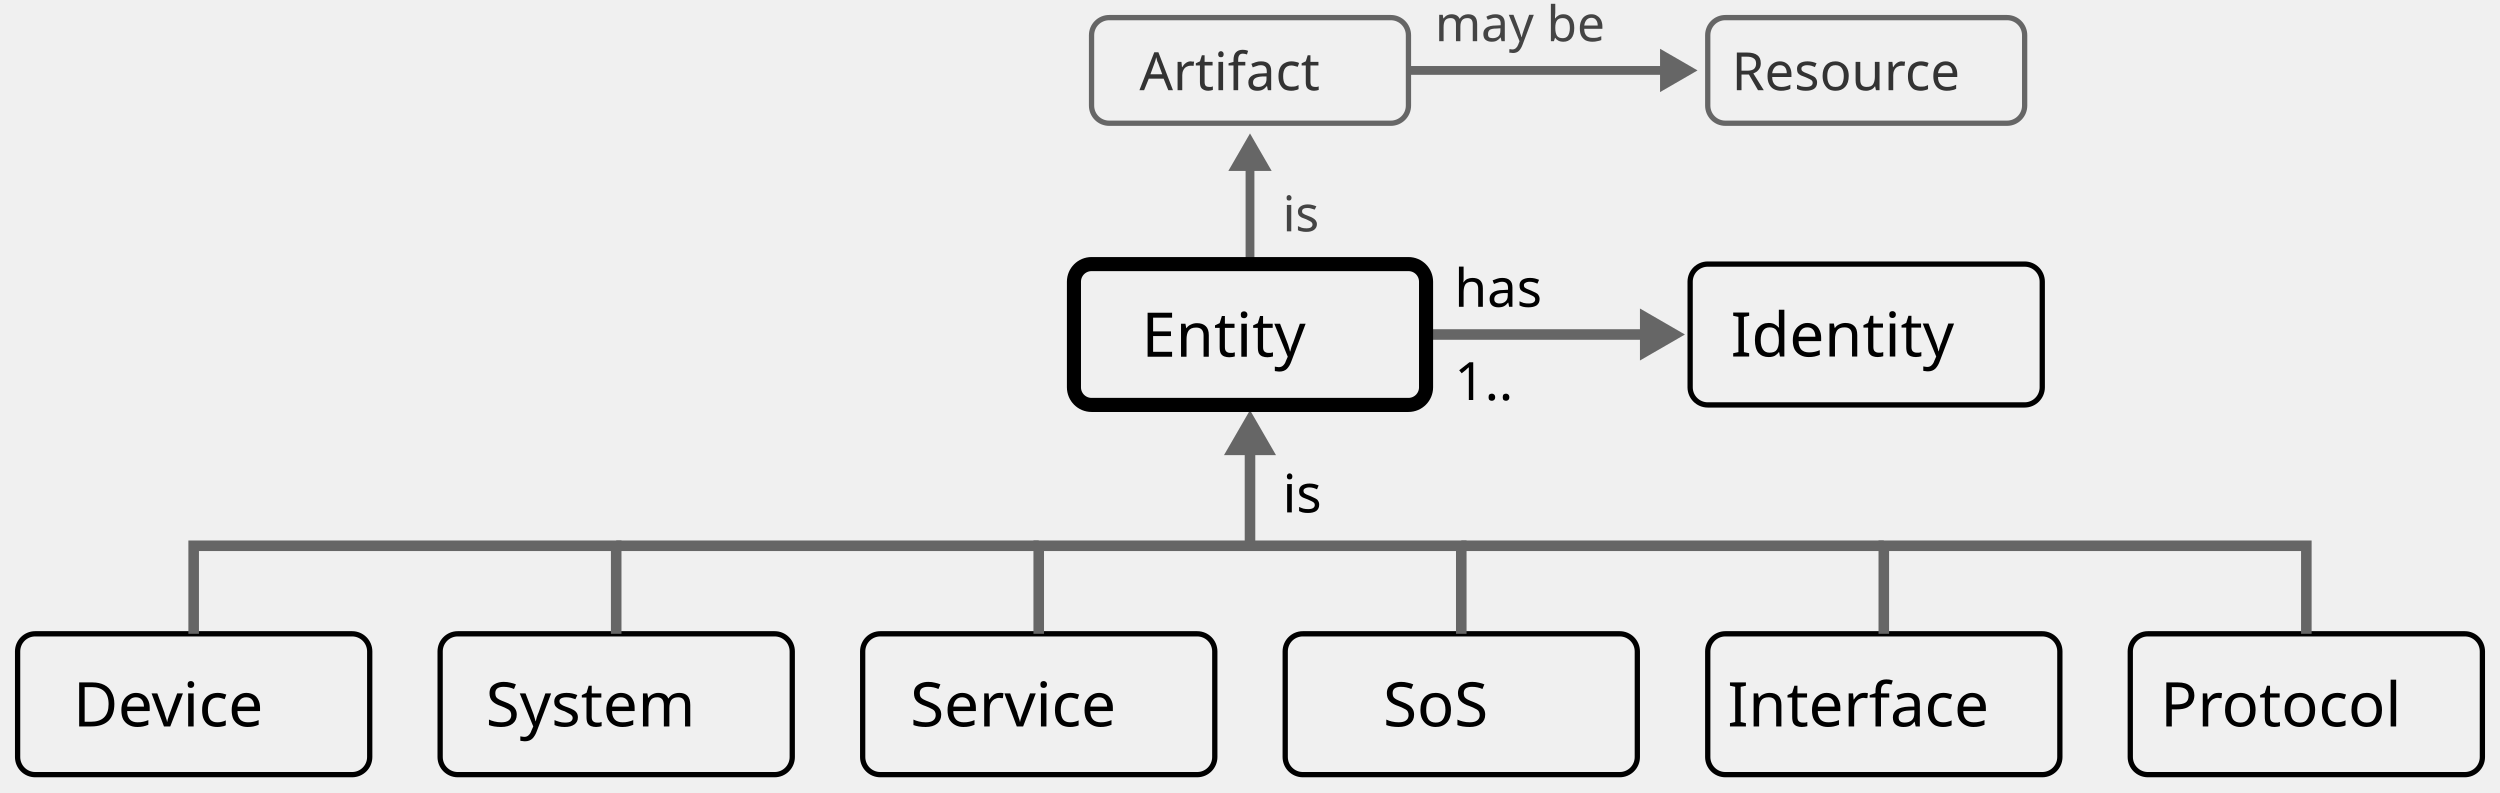
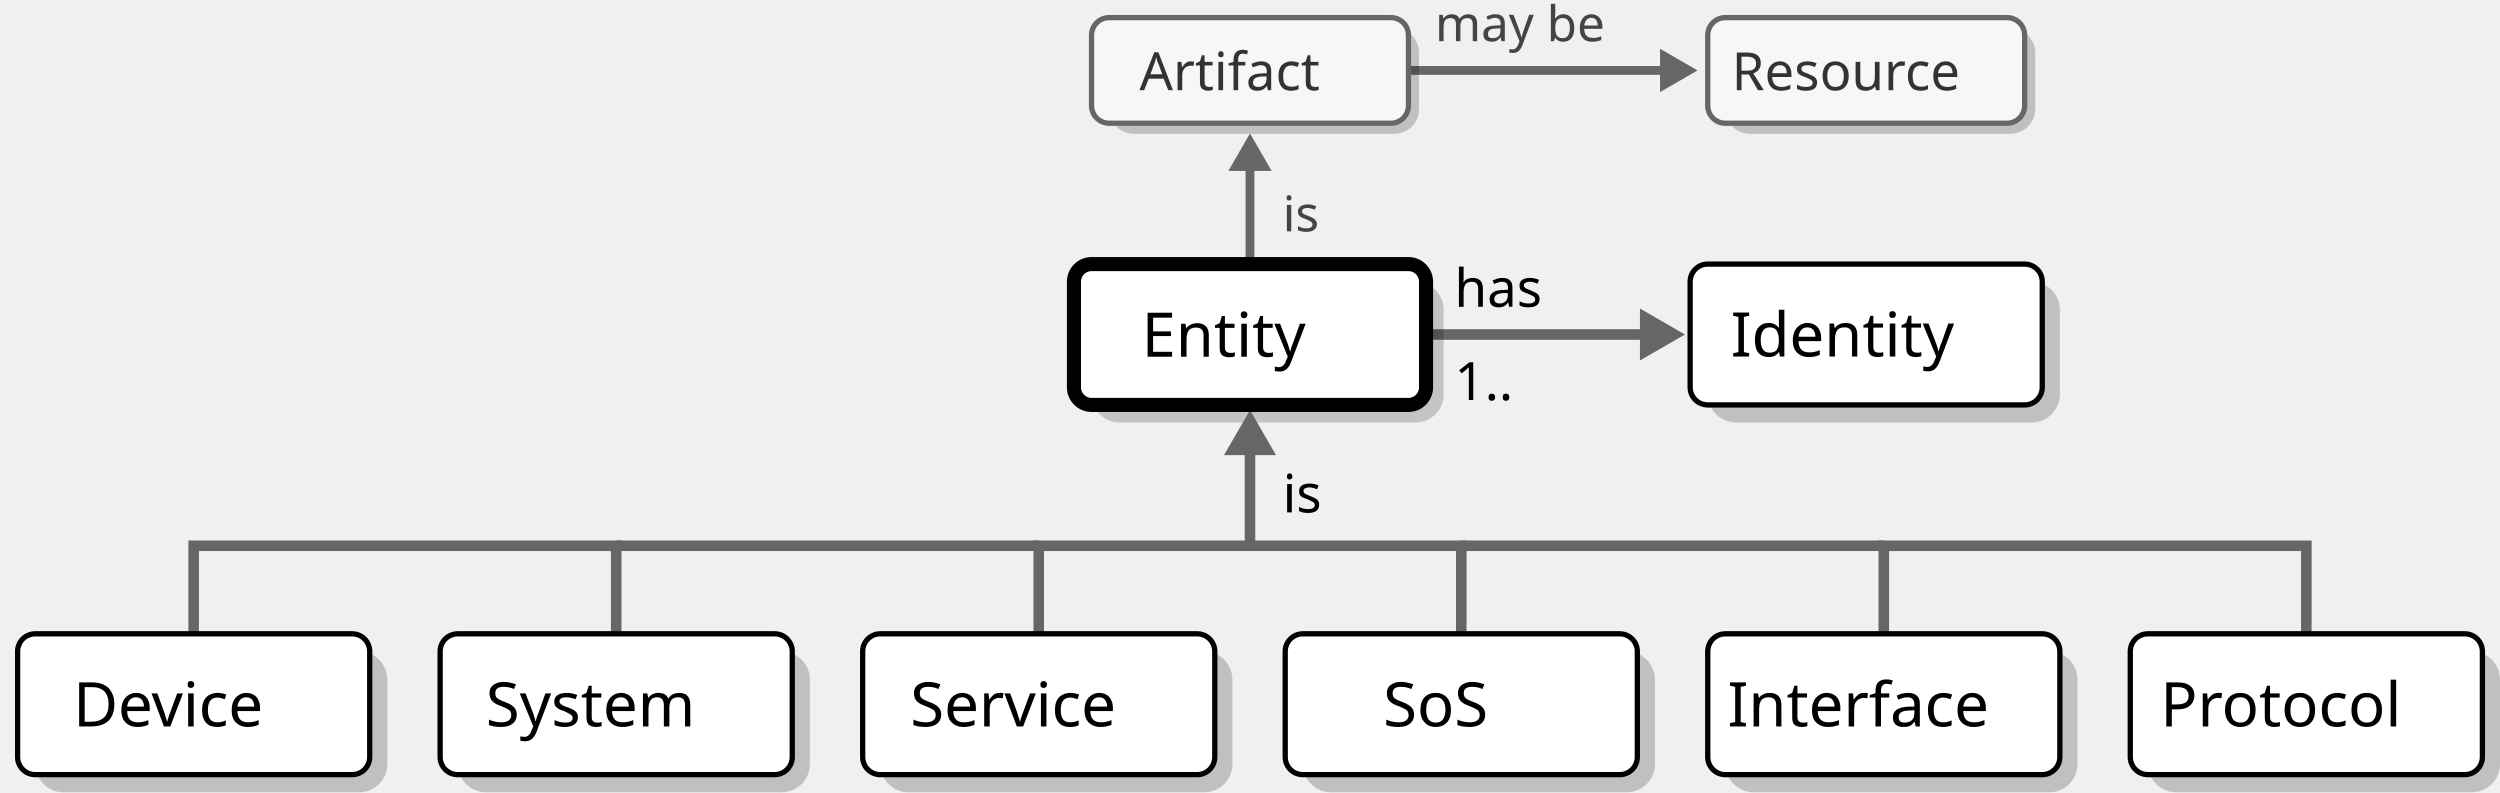
<svg xmlns="http://www.w3.org/2000/svg" xmlns:xlink="http://www.w3.org/1999/xlink" width="142mm" height="45mm" version="1.1" viewBox="0 0 142 45" id="svg926">
  <defs id="defs827">
    <marker id="b" overflow="visible" orient="auto">
      <path transform="scale(0.4)" d="M 5.77,0 -2.88,5 V -5 Z" fill="context-stroke" fill-rule="evenodd" stroke="context-stroke" stroke-width="1pt" id="path824" />
    </marker>
  </defs>
  <path d="m 80,4 h 15" marker-end="url(#b)" id="path829" style="fill:none;stroke:#666666;stroke-width:0.5;stroke-miterlimit:4;stroke-dasharray:none;stroke-opacity:1" />
+   <use x="0" y="0" xlink:href="#g2499" id="use2581" transform="translate(-35)" width="100%" height="100%" />
+   <g id="g2499">
+     <rect id="rect2153" x="98" y="1.6" width="17.6" height="6" rx="1.4" fill="none" opacity="0.913" stroke="#000000" stroke-linejoin="round" stroke-width="0.333" style="opacity:1;fill:#000000;fill-opacity:0.2;stroke:none;stroke-width:0.297;stroke-miterlimit:4;stroke-dasharray:none;stroke-opacity:1" />
+     <rect id="rect3080" x="97" y="1" width="18" height="6" rx="1" fill="none" opacity="0.913" stroke="#000000" stroke-linejoin="round" stroke-width="0.333" style="opacity:1;stroke:#666666;stroke-width:0.3;stroke-miterlimit:4;stroke-dasharray:none;stroke-opacity:1;fill:#f7f7f7;fill-opacity:1" />
+   </g>
+   <text x="72.86" y="29.105" font-family="sans-serif" font-size="3px" stroke-width="0.265" style="line-height:1.25" xml:space="preserve" id="text916">
+     <tspan x="72.86" y="29.105" stroke-width="0.265" id="tspan914">is</tspan>
+   </text>
+   <path style="fill:none;stroke:#666666;stroke-width:0.6;stroke-linecap:butt;stroke-linejoin:miter;stroke-opacity:1;stroke-miterlimit:4;stroke-dasharray:none" d="m 11,36 v -5 h 24 v 5" id="path2706" />
+   <use x="0" y="0" xlink:href="#path2706" id="use3601" transform="translate(48)" width="100%" height="100%" />
+   <use x="0" y="0" xlink:href="#path2706" id="use3603" transform="translate(96)" width="100%" height="100%" />
+   <path style="fill:none;stroke:#666666;stroke-width:0.6;stroke-linecap:butt;stroke-linejoin:miter;stroke-miterlimit:4;stroke-dasharray:none;stroke-opacity:1" d="M 35,31 H 59" id="path3605" />
+   <use x="0" y="0" xlink:href="#path3605" id="use3744" transform="translate(48)" width="100%" height="100%" />
+   <path d="M 81,19 H 94" fill="none" marker-end="url(#b)" stroke="#666666" stroke-width=".667" id="path888" style="stroke-width:0.6;stroke-miterlimit:4;stroke-dasharray:none" />
+   <rect id="rect879-3" x="62" y="16" width="20" height="8" rx="1.6" fill="none" opacity="0.913" stroke="#000000" stroke-linejoin="round" stroke-width="0.333" style="fill:#000000;fill-opacity:0.2;stroke:none;stroke-width:0.3;stroke-miterlimit:4;stroke-dasharray:none" />
+   <use x="0" y="0" xlink:href="#g1309" id="use1801" transform="translate(25,21)" width="100%" height="100%" />
+   <use x="0" y="0" xlink:href="#g1309" id="use1799" transform="translate(0.9999999,21)" width="100%" height="100%" />
+   <use x="0" y="0" xlink:href="#g1309" id="use1797" transform="translate(-23,21)" width="100%" height="100%" />
+   <use x="0" y="0" xlink:href="#g1309" id="use1795" transform="translate(-47,21)" width="100%" height="100%" />
+   <use x="0" y="0" xlink:href="#g1309" id="use1793" transform="translate(-71,21)" width="100%" height="100%" />
+   <use x="0" y="0" xlink:href="#g1309" id="use1791" transform="translate(-95,21)" width="100%" height="100%" />
  <path d="m 71,31 v -6" marker-end="url(#b)" id="path831" style="fill:none;stroke:#666666;stroke-width:0.6;stroke-miterlimit:4;stroke-dasharray:none" />
  <path d="M 71,15 V 9" marker-end="url(#b)" id="path841" style="fill:none;stroke:#666666;stroke-width:0.5;stroke-miterlimit:4;stroke-dasharray:none;stroke-opacity:1" />
  <text x="71.015" y="5.124" style="font-size:3px;line-height:1.25;font-family:sans-serif;stroke-width:0.265" xml:space="preserve" id="text847">
    <tspan x="71.015" y="5.124" font-size="3.5px" stroke-width="0.265" text-align="center" text-anchor="middle" id="tspan845" style="font-size:3px;fill:#333333;fill-opacity:1">Artifact</tspan>
  </text>
  <text x="106.015" y="5.124" style="font-size:3px;line-height:1.25;font-family:sans-serif;fill:#333333;fill-opacity:1;stroke-width:0.265" xml:space="preserve" id="text851">
    <tspan x="106.015" y="5.124" font-size="3.5px" stroke-width="0.265" text-align="center" text-anchor="middle" id="tspan849" style="font-size:3px;fill:#333333;fill-opacity:1">Resource</tspan>
  </text>
+   <rect x="61" y="15" width="20" height="8" rx="1" fill="none" opacity=".913" stroke="#000000" stroke-linejoin="round" stroke-width=".667" id="rect924" style="opacity:1;stroke-width:0.8;stroke-miterlimit:4;stroke-dasharray:none;fill:#ffffff;fill-opacity:1" />
  <text x="70.866" y="20.262" style="font-size:3.5px;line-height:1.25;font-family:sans-serif;stroke-width:0.265" xml:space="preserve" id="text855">
    <tspan x="70.866" y="20.262" font-size="3.5px" stroke-width="0.265" text-align="center" text-anchor="middle" id="tspan853">Entity</tspan>
  </text>
-   <rect id="a" x="96" y="15" width="20" height="8" rx="1" fill="none" opacity="0.913" stroke="#000000" stroke-linejoin="round" stroke-width="0.333" style="opacity:1;stroke-width:0.3;stroke-miterlimit:4;stroke-dasharray:none" />
+   <g id="g1309">
+     <rect id="rect879" x="97" y="16" width="20" height="8" rx="1.6" fill="none" opacity="0.913" stroke="#000000" stroke-linejoin="round" stroke-width="0.333" style="opacity:1;fill:#000000;fill-opacity:0.2;stroke:none;stroke-width:0.3;stroke-miterlimit:4;stroke-dasharray:none" />
+     <rect id="a" x="96" y="15" width="20" height="8" rx="1" fill="none" opacity="0.913" stroke="#000000" stroke-linejoin="round" stroke-width="0.333" style="opacity:1;fill:#ffffff;fill-opacity:1;stroke-width:0.3;stroke-miterlimit:4;stroke-dasharray:none" />
+   </g>
  <text x="72.86" y="13.143" font-size="3px" stroke-width="0.265" style="font-size:2.8px;line-height:1.25;font-family:sans-serif" xml:space="preserve" id="text870">
    <tspan x="72.86" y="13.143" stroke-width="0.265" id="tspan868" style="font-size:2.8px;fill:#444444;fill-opacity:1">is</tspan>
  </text>
  <text x="81.51" y="2.342" font-size="3px" stroke-width="0.265" style="font-size:2.8px;line-height:1.25;font-family:sans-serif" xml:space="preserve" id="text874">
    <tspan x="81.51" y="2.342" stroke-width="0.265" id="tspan872" style="font-size:2.8px;fill:#444444;fill-opacity:1">may be</tspan>
  </text>
  <text x="106.015" y="20.249" font-size="3.5px" stroke-width="0.265" style="line-height:1.25;font-family:sans-serif" xml:space="preserve" id="text878">
    <tspan x="106.015" y="20.249" font-size="3.5px" stroke-width="0.265" text-align="center" text-anchor="middle" id="tspan876">Identity</tspan>
  </text>
  <text x="82.616" y="17.425" font-family="sans-serif" font-size="3px" stroke-width="0.265" style="line-height:1.25" xml:space="preserve" id="text886">
    <tspan x="82.616" y="17.425" stroke-width="0.265" id="tspan884">has</tspan>
  </text>
-   <path d="M 81,19 H 94" fill="none" marker-end="url(#b)" stroke="#666666" stroke-width=".667" id="path888" style="stroke-width:0.6;stroke-miterlimit:4;stroke-dasharray:none" />
  <text x="34.915" y="41.259" font-family="sans-serif" font-size="3.5px" stroke-width="0.265" style="line-height:1.25" xml:space="preserve" id="text892">
    <tspan x="34.915" y="41.259" font-size="3.5px" stroke-width="0.265" text-align="center" text-anchor="middle" id="tspan890">System</tspan>
  </text>
-   <use transform="translate(-71,21)" width="100%" height="100%" xlink:href="#a" id="use894" x="0" y="0" />
  <text x="82.915" y="41.259" font-family="sans-serif" font-size="3.5px" stroke-width="0.265" style="line-height:1.25" xml:space="preserve" id="text898">
    <tspan x="82.915" y="41.259" font-size="3.5px" stroke-width="0.265" text-align="center" text-anchor="middle" id="tspan896">SoS</tspan>
  </text>
-   <use transform="translate(-23,21)" width="100%" height="100%" xlink:href="#a" id="use900" x="0" y="0" />
  <text x="106.915" y="41.259" font-family="sans-serif" font-size="3.5px" stroke-width="0.265" style="line-height:1.25" xml:space="preserve" id="text904">
    <tspan x="106.915" y="41.259" font-size="3.5px" stroke-width="0.265" text-align="center" text-anchor="middle" id="tspan902">Interface</tspan>
  </text>
-   <use transform="translate(0.9999984,21)" width="100%" height="100%" xlink:href="#a" id="use906" x="0" y="0" />
  <text x="10.915" y="41.259" font-family="sans-serif" font-size="3.5px" stroke-width="0.265" style="line-height:1.25" xml:space="preserve" id="text910">
    <tspan x="10.915" y="41.259" font-size="3.5px" stroke-width="0.265" text-align="center" text-anchor="middle" id="tspan908">Device</tspan>
-   </text>
-   <use transform="translate(-95,21)" width="100%" height="100%" xlink:href="#a" id="use912" x="0" y="0" />
-   <text x="72.86" y="29.105" font-family="sans-serif" font-size="3px" stroke-width="0.265" style="line-height:1.25" xml:space="preserve" id="text916">
-     <tspan x="72.86" y="29.105" stroke-width="0.265" id="tspan914">is</tspan>
  </text>
  <text x="82.616" y="22.717" font-family="sans-serif" font-size="3px" stroke-width="0.265" style="line-height:1.25" xml:space="preserve" id="text922">
    <tspan x="82.616" y="22.717" stroke-width="0.265" id="tspan920">1..</tspan>
  </text>
-   <rect x="61" y="15" width="20" height="8" rx="1" fill="none" opacity=".913" stroke="#000000" stroke-linejoin="round" stroke-width=".667" id="rect924" style="opacity:1;stroke-width:0.8;stroke-miterlimit:4;stroke-dasharray:none" />
-   <rect id="rect3080" x="97" y="1" width="18" height="6" rx="1" fill="none" opacity="0.913" stroke="#000000" stroke-linejoin="round" stroke-width="0.333" style="opacity:1;stroke:#666666;stroke-width:0.3;stroke-miterlimit:4;stroke-dasharray:none;stroke-opacity:1" />
-   <use x="0" y="0" xlink:href="#rect3080" id="use4489" transform="translate(-35)" width="100%" height="100%" />
  <text x="130.915" y="41.259" font-family="sans-serif" font-size="3.5px" stroke-width="0.265" style="line-height:1.25" xml:space="preserve" id="text963">
    <tspan x="130.915" y="41.259" font-size="3.5px" stroke-width="0.265" text-align="center" text-anchor="middle" id="tspan961">Protocol</tspan>
  </text>
-   <use transform="translate(25,21)" width="100%" height="100%" xlink:href="#a" id="use965" x="0" y="0" />
  <text x="58.915" y="41.259" font-family="sans-serif" font-size="3.5px" stroke-width="0.265" style="line-height:1.25" xml:space="preserve" id="text1965">
    <tspan x="58.915" y="41.259" font-size="3.5px" stroke-width="0.265" text-align="center" text-anchor="middle" id="tspan1963">Service</tspan>
  </text>
-   <use transform="translate(-47,21)" width="100%" height="100%" xlink:href="#a" id="use1967" x="0" y="0" />
-   <path style="fill:none;stroke:#666666;stroke-width:0.6;stroke-linecap:butt;stroke-linejoin:miter;stroke-opacity:1;stroke-miterlimit:4;stroke-dasharray:none" d="m 11,36 v -5 h 24 v 5" id="path2706" />
-   <use x="0" y="0" xlink:href="#path2706" id="use3601" transform="translate(48)" width="100%" height="100%" />
-   <use x="0" y="0" xlink:href="#path2706" id="use3603" transform="translate(96)" width="100%" height="100%" />
-   <path style="fill:none;stroke:#666666;stroke-width:0.6;stroke-linecap:butt;stroke-linejoin:miter;stroke-miterlimit:4;stroke-dasharray:none;stroke-opacity:1" d="M 35,31 H 59" id="path3605" />
-   <use x="0" y="0" xlink:href="#path3605" id="use3744" transform="translate(48)" width="100%" height="100%" />
</svg>
